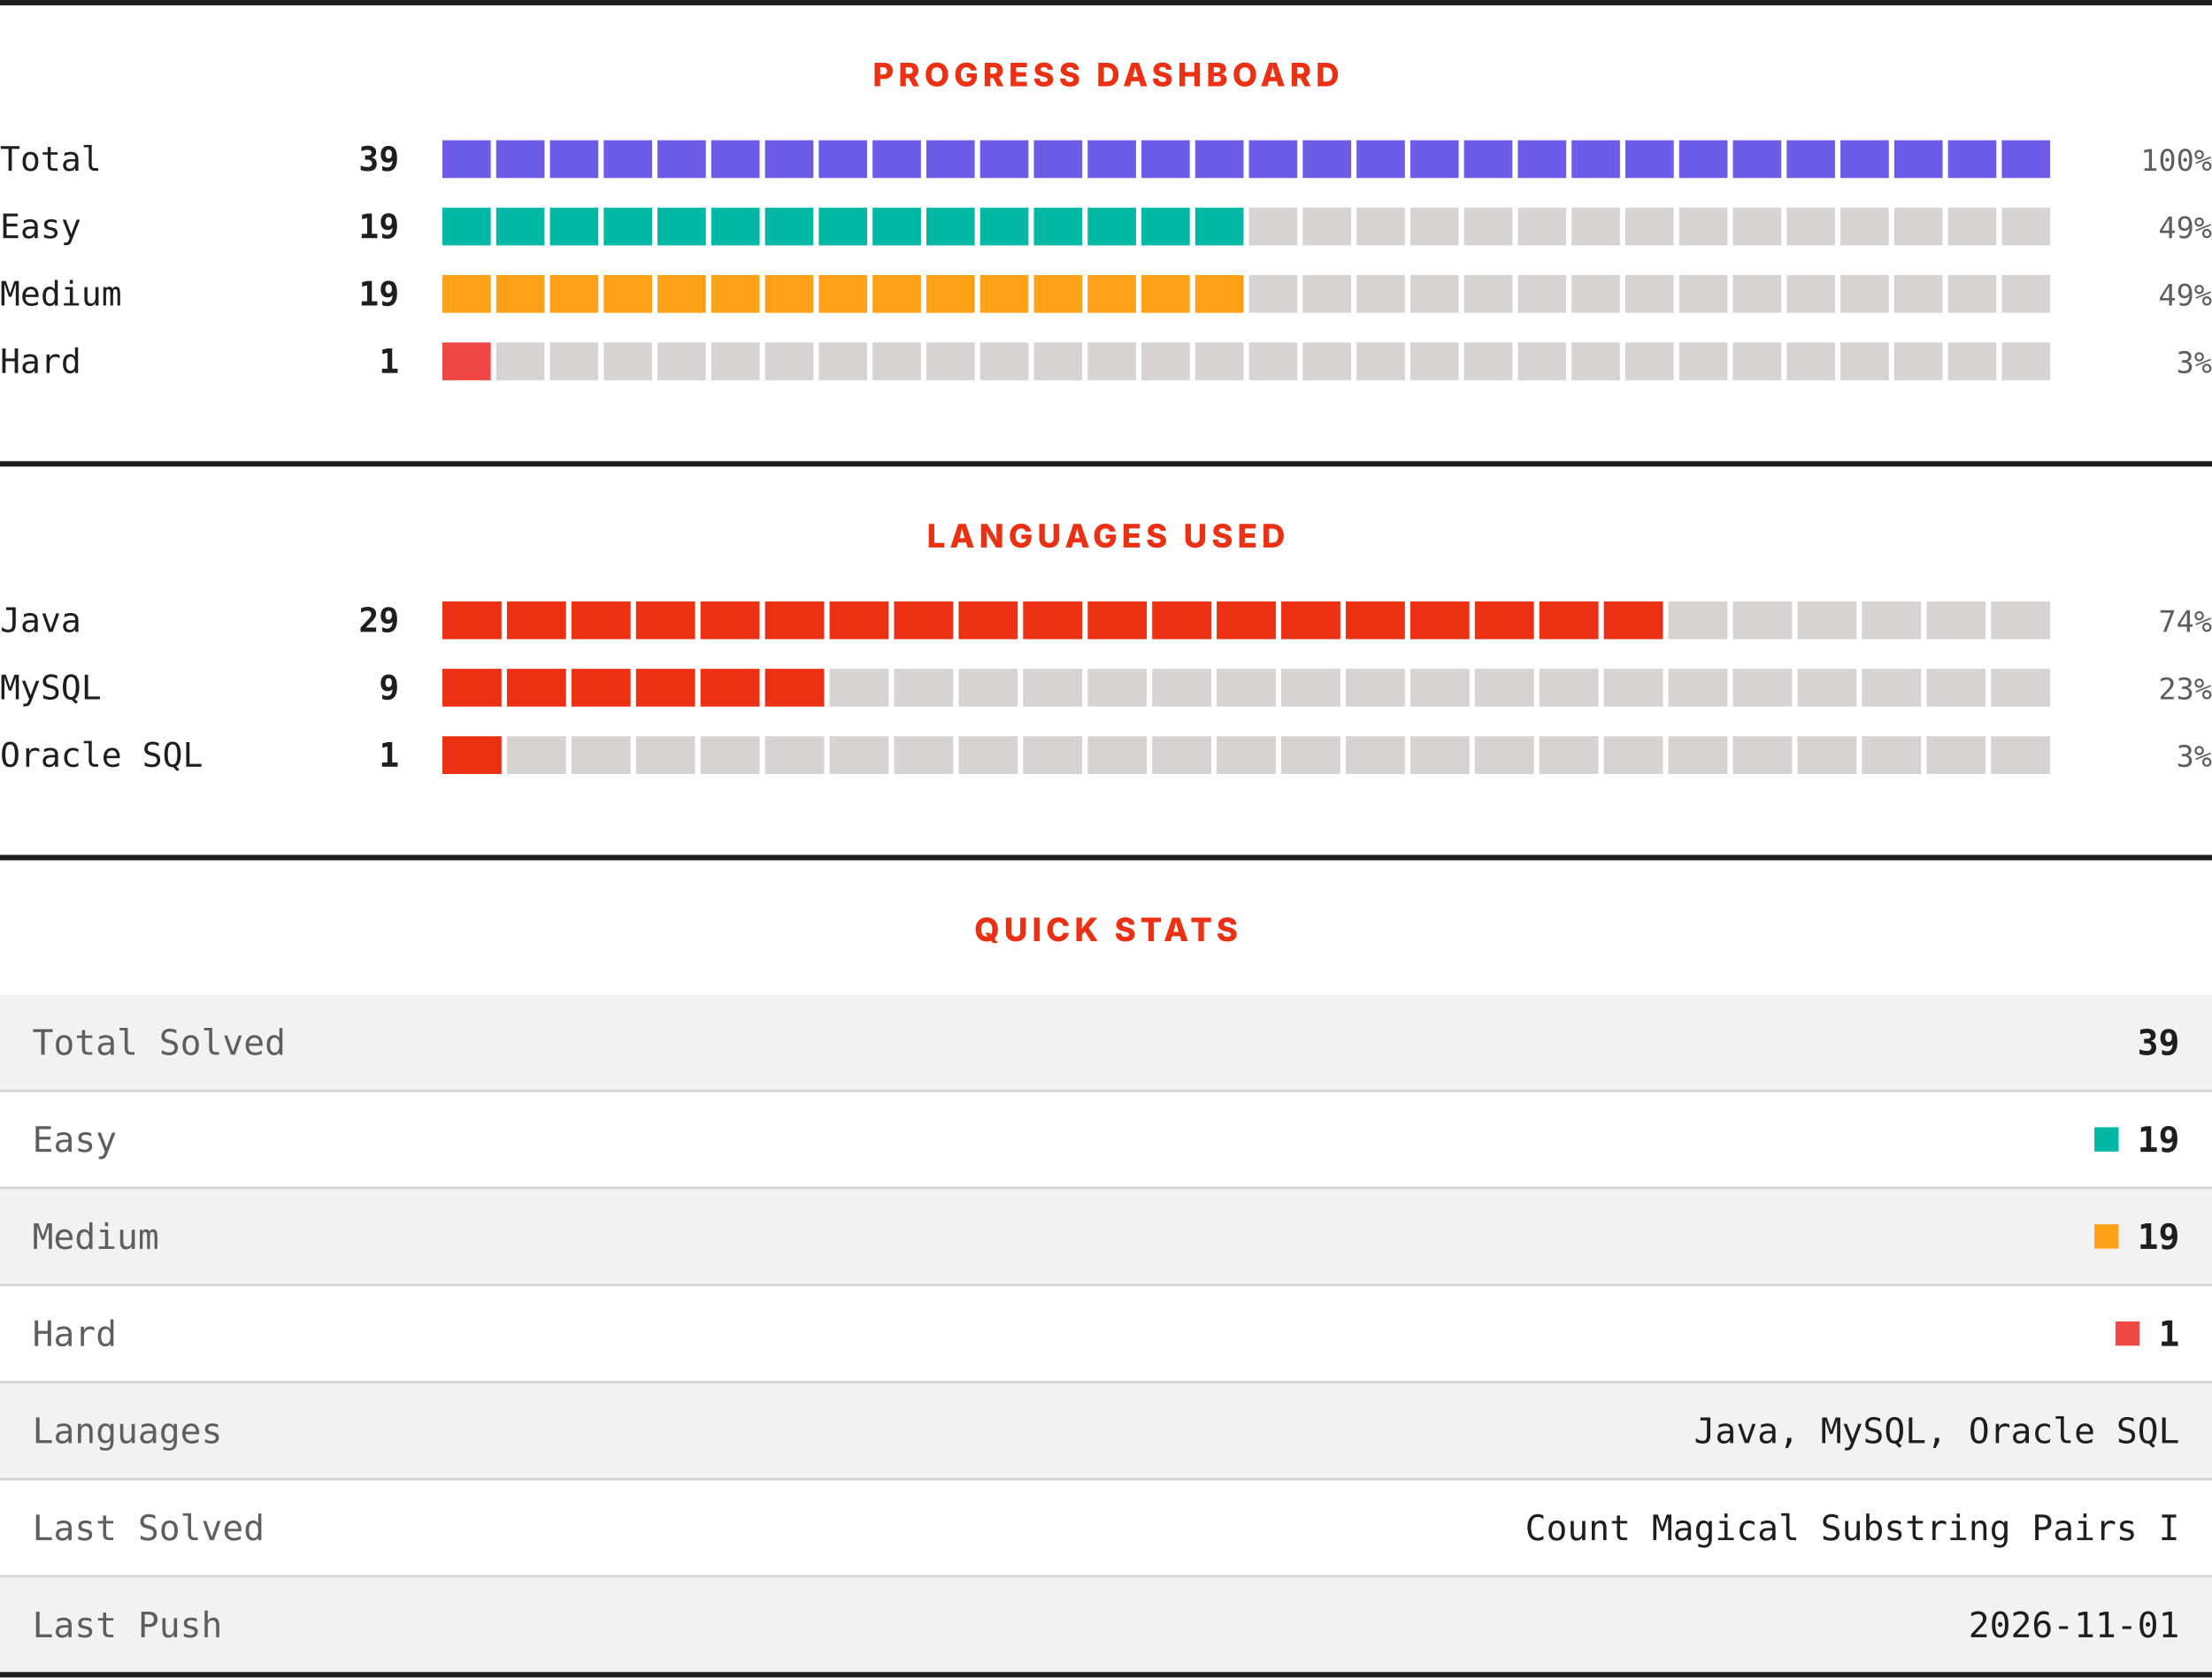
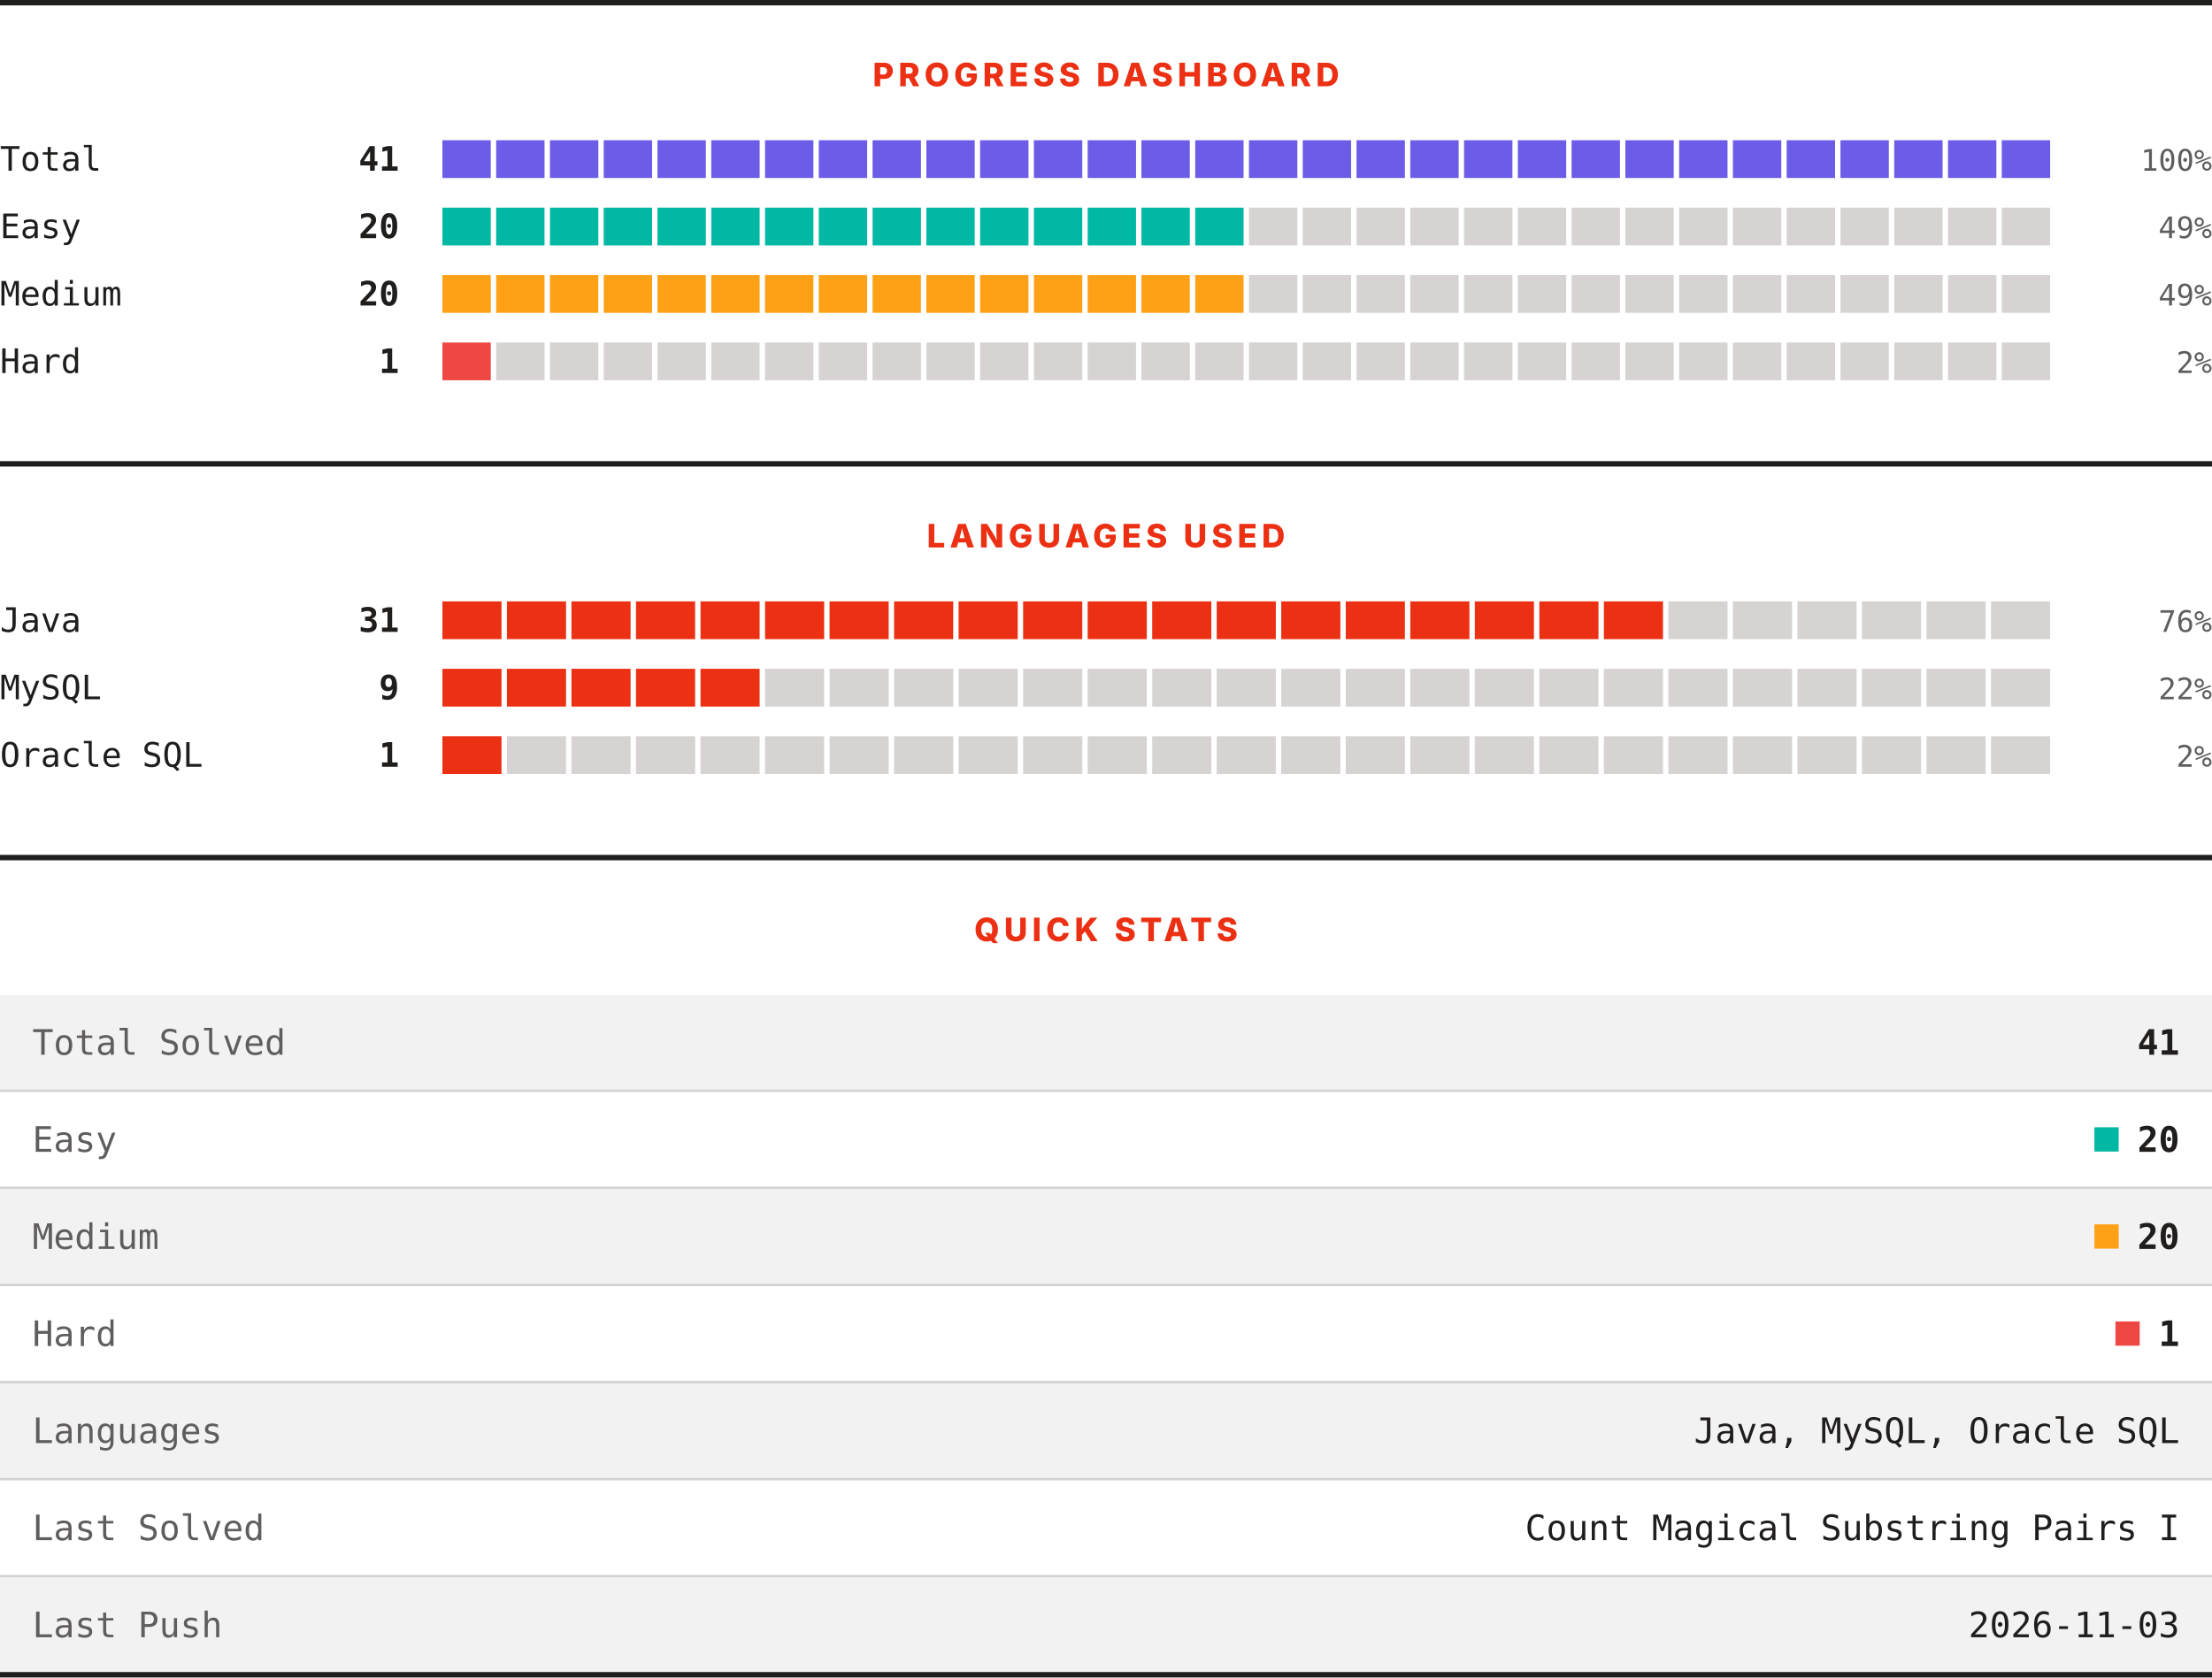
<svg xmlns="http://www.w3.org/2000/svg" width="820" height="622" viewBox="0 0 820 622" role="img" aria-label="LeetCode progress, languages and quick stats">
  <rect width="820" height="622" fill="#ffffff" />
  <rect x="0" y="0" width="820" height="2" fill="#201e1d" />
  <text x="410" y="32" text-anchor="middle" font-family="Archivo, system-ui, -apple-system, Segoe UI, sans-serif" font-size="12" font-weight="800" letter-spacing="1.68" fill="#ec3013">PROGRESS DASHBOARD</text>
  <text x="0" y="63.3" font-family="ui-monospace, SFMono-Regular, Menlo, Consolas, monospace" font-size="12.5" fill="#201e1d">Total</text>
-   <text x="148" y="63.3" text-anchor="end" font-family="ui-monospace, SFMono-Regular, Menlo, Consolas, monospace" font-size="12.5" font-weight="700" fill="#201e1d">39</text>
+   <text x="148" y="63.3" text-anchor="end" font-family="ui-monospace, SFMono-Regular, Menlo, Consolas, monospace" font-size="12.5" font-weight="700" fill="#201e1d">41</text>
  <rect x="164.00" y="52" width="17.93" height="14" fill="#6c5ce7" />
  <rect x="183.93" y="52" width="17.93" height="14" fill="#6c5ce7" />
  <rect x="203.87" y="52" width="17.93" height="14" fill="#6c5ce7" />
  <rect x="223.80" y="52" width="17.93" height="14" fill="#6c5ce7" />
  <rect x="243.73" y="52" width="17.93" height="14" fill="#6c5ce7" />
  <rect x="263.67" y="52" width="17.93" height="14" fill="#6c5ce7" />
  <rect x="283.60" y="52" width="17.93" height="14" fill="#6c5ce7" />
  <rect x="303.53" y="52" width="17.93" height="14" fill="#6c5ce7" />
  <rect x="323.47" y="52" width="17.93" height="14" fill="#6c5ce7" />
  <rect x="343.40" y="52" width="17.93" height="14" fill="#6c5ce7" />
  <rect x="363.33" y="52" width="17.93" height="14" fill="#6c5ce7" />
  <rect x="383.27" y="52" width="17.93" height="14" fill="#6c5ce7" />
  <rect x="403.20" y="52" width="17.93" height="14" fill="#6c5ce7" />
  <rect x="423.13" y="52" width="17.93" height="14" fill="#6c5ce7" />
  <rect x="443.07" y="52" width="17.93" height="14" fill="#6c5ce7" />
  <rect x="463.00" y="52" width="17.93" height="14" fill="#6c5ce7" />
  <rect x="482.93" y="52" width="17.93" height="14" fill="#6c5ce7" />
  <rect x="502.87" y="52" width="17.93" height="14" fill="#6c5ce7" />
  <rect x="522.80" y="52" width="17.93" height="14" fill="#6c5ce7" />
  <rect x="542.73" y="52" width="17.93" height="14" fill="#6c5ce7" />
  <rect x="562.67" y="52" width="17.93" height="14" fill="#6c5ce7" />
  <rect x="582.60" y="52" width="17.93" height="14" fill="#6c5ce7" />
  <rect x="602.53" y="52" width="17.93" height="14" fill="#6c5ce7" />
  <rect x="622.47" y="52" width="17.93" height="14" fill="#6c5ce7" />
  <rect x="642.40" y="52" width="17.93" height="14" fill="#6c5ce7" />
  <rect x="662.33" y="52" width="17.93" height="14" fill="#6c5ce7" />
  <rect x="682.27" y="52" width="17.93" height="14" fill="#6c5ce7" />
  <rect x="702.20" y="52" width="17.93" height="14" fill="#6c5ce7" />
  <rect x="722.13" y="52" width="17.93" height="14" fill="#6c5ce7" />
  <rect x="742.07" y="52" width="17.93" height="14" fill="#6c5ce7" />
  <text x="820" y="63.3" text-anchor="end" font-family="ui-monospace, SFMono-Regular, Menlo, Consolas, monospace" font-size="11" fill="#605d5d">100%</text>
  <text x="0" y="88.3" font-family="ui-monospace, SFMono-Regular, Menlo, Consolas, monospace" font-size="12.5" fill="#201e1d">Easy</text>
-   <text x="148" y="88.3" text-anchor="end" font-family="ui-monospace, SFMono-Regular, Menlo, Consolas, monospace" font-size="12.5" font-weight="700" fill="#201e1d">19</text>
+   <text x="148" y="88.3" text-anchor="end" font-family="ui-monospace, SFMono-Regular, Menlo, Consolas, monospace" font-size="12.5" font-weight="700" fill="#201e1d">20</text>
  <rect x="164.00" y="77" width="17.93" height="14" fill="#00b8a3" />
  <rect x="183.93" y="77" width="17.93" height="14" fill="#00b8a3" />
  <rect x="203.87" y="77" width="17.93" height="14" fill="#00b8a3" />
  <rect x="223.80" y="77" width="17.93" height="14" fill="#00b8a3" />
  <rect x="243.73" y="77" width="17.93" height="14" fill="#00b8a3" />
  <rect x="263.67" y="77" width="17.93" height="14" fill="#00b8a3" />
  <rect x="283.60" y="77" width="17.93" height="14" fill="#00b8a3" />
  <rect x="303.53" y="77" width="17.93" height="14" fill="#00b8a3" />
  <rect x="323.47" y="77" width="17.93" height="14" fill="#00b8a3" />
  <rect x="343.40" y="77" width="17.93" height="14" fill="#00b8a3" />
  <rect x="363.33" y="77" width="17.93" height="14" fill="#00b8a3" />
  <rect x="383.27" y="77" width="17.93" height="14" fill="#00b8a3" />
  <rect x="403.20" y="77" width="17.93" height="14" fill="#00b8a3" />
  <rect x="423.13" y="77" width="17.93" height="14" fill="#00b8a3" />
  <rect x="443.07" y="77" width="17.93" height="14" fill="#00b8a3" />
  <rect x="463.00" y="77" width="17.93" height="14" fill="#d7d3d3" />
  <rect x="482.93" y="77" width="17.93" height="14" fill="#d7d3d3" />
  <rect x="502.87" y="77" width="17.93" height="14" fill="#d7d3d3" />
  <rect x="522.80" y="77" width="17.93" height="14" fill="#d7d3d3" />
  <rect x="542.73" y="77" width="17.93" height="14" fill="#d7d3d3" />
  <rect x="562.67" y="77" width="17.93" height="14" fill="#d7d3d3" />
  <rect x="582.60" y="77" width="17.93" height="14" fill="#d7d3d3" />
  <rect x="602.53" y="77" width="17.93" height="14" fill="#d7d3d3" />
  <rect x="622.47" y="77" width="17.93" height="14" fill="#d7d3d3" />
  <rect x="642.40" y="77" width="17.93" height="14" fill="#d7d3d3" />
  <rect x="662.33" y="77" width="17.93" height="14" fill="#d7d3d3" />
  <rect x="682.27" y="77" width="17.93" height="14" fill="#d7d3d3" />
  <rect x="702.20" y="77" width="17.93" height="14" fill="#d7d3d3" />
  <rect x="722.13" y="77" width="17.93" height="14" fill="#d7d3d3" />
  <rect x="742.07" y="77" width="17.93" height="14" fill="#d7d3d3" />
  <text x="820" y="88.3" text-anchor="end" font-family="ui-monospace, SFMono-Regular, Menlo, Consolas, monospace" font-size="11" fill="#605d5d">49%</text>
  <text x="0" y="113.3" font-family="ui-monospace, SFMono-Regular, Menlo, Consolas, monospace" font-size="12.5" fill="#201e1d">Medium</text>
-   <text x="148" y="113.3" text-anchor="end" font-family="ui-monospace, SFMono-Regular, Menlo, Consolas, monospace" font-size="12.5" font-weight="700" fill="#201e1d">19</text>
+   <text x="148" y="113.3" text-anchor="end" font-family="ui-monospace, SFMono-Regular, Menlo, Consolas, monospace" font-size="12.5" font-weight="700" fill="#201e1d">20</text>
  <rect x="164.00" y="102" width="17.93" height="14" fill="#ffa116" />
  <rect x="183.93" y="102" width="17.93" height="14" fill="#ffa116" />
  <rect x="203.87" y="102" width="17.93" height="14" fill="#ffa116" />
  <rect x="223.80" y="102" width="17.93" height="14" fill="#ffa116" />
  <rect x="243.73" y="102" width="17.93" height="14" fill="#ffa116" />
  <rect x="263.67" y="102" width="17.93" height="14" fill="#ffa116" />
  <rect x="283.60" y="102" width="17.93" height="14" fill="#ffa116" />
  <rect x="303.53" y="102" width="17.93" height="14" fill="#ffa116" />
  <rect x="323.47" y="102" width="17.93" height="14" fill="#ffa116" />
  <rect x="343.40" y="102" width="17.93" height="14" fill="#ffa116" />
  <rect x="363.33" y="102" width="17.93" height="14" fill="#ffa116" />
  <rect x="383.27" y="102" width="17.93" height="14" fill="#ffa116" />
  <rect x="403.20" y="102" width="17.93" height="14" fill="#ffa116" />
  <rect x="423.13" y="102" width="17.93" height="14" fill="#ffa116" />
  <rect x="443.07" y="102" width="17.93" height="14" fill="#ffa116" />
  <rect x="463.00" y="102" width="17.93" height="14" fill="#d7d3d3" />
  <rect x="482.93" y="102" width="17.93" height="14" fill="#d7d3d3" />
  <rect x="502.87" y="102" width="17.93" height="14" fill="#d7d3d3" />
  <rect x="522.80" y="102" width="17.93" height="14" fill="#d7d3d3" />
  <rect x="542.73" y="102" width="17.93" height="14" fill="#d7d3d3" />
  <rect x="562.67" y="102" width="17.93" height="14" fill="#d7d3d3" />
  <rect x="582.60" y="102" width="17.93" height="14" fill="#d7d3d3" />
  <rect x="602.53" y="102" width="17.93" height="14" fill="#d7d3d3" />
  <rect x="622.47" y="102" width="17.93" height="14" fill="#d7d3d3" />
  <rect x="642.40" y="102" width="17.93" height="14" fill="#d7d3d3" />
  <rect x="662.33" y="102" width="17.93" height="14" fill="#d7d3d3" />
  <rect x="682.27" y="102" width="17.93" height="14" fill="#d7d3d3" />
  <rect x="702.20" y="102" width="17.93" height="14" fill="#d7d3d3" />
  <rect x="722.13" y="102" width="17.93" height="14" fill="#d7d3d3" />
  <rect x="742.07" y="102" width="17.93" height="14" fill="#d7d3d3" />
  <text x="820" y="113.3" text-anchor="end" font-family="ui-monospace, SFMono-Regular, Menlo, Consolas, monospace" font-size="11" fill="#605d5d">49%</text>
  <text x="0" y="138.3" font-family="ui-monospace, SFMono-Regular, Menlo, Consolas, monospace" font-size="12.5" fill="#201e1d">Hard</text>
  <text x="148" y="138.3" text-anchor="end" font-family="ui-monospace, SFMono-Regular, Menlo, Consolas, monospace" font-size="12.5" font-weight="700" fill="#201e1d">1</text>
  <rect x="164.00" y="127" width="17.93" height="14" fill="#ef4743" />
  <rect x="183.93" y="127" width="17.93" height="14" fill="#d7d3d3" />
  <rect x="203.87" y="127" width="17.93" height="14" fill="#d7d3d3" />
  <rect x="223.80" y="127" width="17.93" height="14" fill="#d7d3d3" />
  <rect x="243.73" y="127" width="17.93" height="14" fill="#d7d3d3" />
  <rect x="263.67" y="127" width="17.93" height="14" fill="#d7d3d3" />
  <rect x="283.60" y="127" width="17.93" height="14" fill="#d7d3d3" />
  <rect x="303.53" y="127" width="17.93" height="14" fill="#d7d3d3" />
  <rect x="323.47" y="127" width="17.93" height="14" fill="#d7d3d3" />
  <rect x="343.40" y="127" width="17.93" height="14" fill="#d7d3d3" />
  <rect x="363.33" y="127" width="17.93" height="14" fill="#d7d3d3" />
  <rect x="383.27" y="127" width="17.93" height="14" fill="#d7d3d3" />
  <rect x="403.20" y="127" width="17.93" height="14" fill="#d7d3d3" />
  <rect x="423.13" y="127" width="17.93" height="14" fill="#d7d3d3" />
  <rect x="443.07" y="127" width="17.93" height="14" fill="#d7d3d3" />
  <rect x="463.00" y="127" width="17.93" height="14" fill="#d7d3d3" />
  <rect x="482.93" y="127" width="17.93" height="14" fill="#d7d3d3" />
  <rect x="502.87" y="127" width="17.93" height="14" fill="#d7d3d3" />
  <rect x="522.80" y="127" width="17.93" height="14" fill="#d7d3d3" />
  <rect x="542.73" y="127" width="17.93" height="14" fill="#d7d3d3" />
  <rect x="562.67" y="127" width="17.93" height="14" fill="#d7d3d3" />
  <rect x="582.60" y="127" width="17.93" height="14" fill="#d7d3d3" />
  <rect x="602.53" y="127" width="17.93" height="14" fill="#d7d3d3" />
  <rect x="622.47" y="127" width="17.93" height="14" fill="#d7d3d3" />
  <rect x="642.40" y="127" width="17.93" height="14" fill="#d7d3d3" />
  <rect x="662.33" y="127" width="17.93" height="14" fill="#d7d3d3" />
  <rect x="682.27" y="127" width="17.93" height="14" fill="#d7d3d3" />
  <rect x="702.20" y="127" width="17.93" height="14" fill="#d7d3d3" />
  <rect x="722.13" y="127" width="17.93" height="14" fill="#d7d3d3" />
  <rect x="742.07" y="127" width="17.93" height="14" fill="#d7d3d3" />
-   <text x="820" y="138.3" text-anchor="end" font-family="ui-monospace, SFMono-Regular, Menlo, Consolas, monospace" font-size="11" fill="#605d5d">3%</text>
+   <text x="820" y="138.3" text-anchor="end" font-family="ui-monospace, SFMono-Regular, Menlo, Consolas, monospace" font-size="11" fill="#605d5d">2%</text>
  <rect x="0" y="171" width="820" height="2" fill="#201e1d" />
  <text x="410" y="203" text-anchor="middle" font-family="Archivo, system-ui, -apple-system, Segoe UI, sans-serif" font-size="12" font-weight="800" letter-spacing="1.68" fill="#ec3013">LANGUAGES USED</text>
  <text x="0" y="234.3" font-family="ui-monospace, SFMono-Regular, Menlo, Consolas, monospace" font-size="12.5" fill="#201e1d">Java</text>
-   <text x="148" y="234.3" text-anchor="end" font-family="ui-monospace, SFMono-Regular, Menlo, Consolas, monospace" font-size="12.5" font-weight="700" fill="#201e1d">29</text>
+   <text x="148" y="234.3" text-anchor="end" font-family="ui-monospace, SFMono-Regular, Menlo, Consolas, monospace" font-size="12.5" font-weight="700" fill="#201e1d">31</text>
  <rect x="164.00" y="223" width="21.92" height="14" fill="#ec3013" />
  <rect x="187.92" y="223" width="21.92" height="14" fill="#ec3013" />
  <rect x="211.84" y="223" width="21.92" height="14" fill="#ec3013" />
  <rect x="235.76" y="223" width="21.92" height="14" fill="#ec3013" />
  <rect x="259.68" y="223" width="21.92" height="14" fill="#ec3013" />
  <rect x="283.60" y="223" width="21.92" height="14" fill="#ec3013" />
  <rect x="307.52" y="223" width="21.92" height="14" fill="#ec3013" />
  <rect x="331.44" y="223" width="21.92" height="14" fill="#ec3013" />
  <rect x="355.36" y="223" width="21.92" height="14" fill="#ec3013" />
  <rect x="379.28" y="223" width="21.92" height="14" fill="#ec3013" />
  <rect x="403.20" y="223" width="21.92" height="14" fill="#ec3013" />
  <rect x="427.12" y="223" width="21.92" height="14" fill="#ec3013" />
  <rect x="451.04" y="223" width="21.92" height="14" fill="#ec3013" />
  <rect x="474.96" y="223" width="21.92" height="14" fill="#ec3013" />
  <rect x="498.88" y="223" width="21.92" height="14" fill="#ec3013" />
  <rect x="522.80" y="223" width="21.92" height="14" fill="#ec3013" />
  <rect x="546.72" y="223" width="21.92" height="14" fill="#ec3013" />
  <rect x="570.64" y="223" width="21.92" height="14" fill="#ec3013" />
  <rect x="594.56" y="223" width="21.92" height="14" fill="#ec3013" />
  <rect x="618.48" y="223" width="21.92" height="14" fill="#d7d3d3" />
  <rect x="642.40" y="223" width="21.92" height="14" fill="#d7d3d3" />
  <rect x="666.32" y="223" width="21.92" height="14" fill="#d7d3d3" />
  <rect x="690.24" y="223" width="21.92" height="14" fill="#d7d3d3" />
  <rect x="714.16" y="223" width="21.92" height="14" fill="#d7d3d3" />
  <rect x="738.08" y="223" width="21.92" height="14" fill="#d7d3d3" />
-   <text x="820" y="234.3" text-anchor="end" font-family="ui-monospace, SFMono-Regular, Menlo, Consolas, monospace" font-size="11" fill="#605d5d">74%</text>
+   <text x="820" y="234.3" text-anchor="end" font-family="ui-monospace, SFMono-Regular, Menlo, Consolas, monospace" font-size="11" fill="#605d5d">76%</text>
  <text x="0" y="259.3" font-family="ui-monospace, SFMono-Regular, Menlo, Consolas, monospace" font-size="12.5" fill="#201e1d">MySQL</text>
  <text x="148" y="259.3" text-anchor="end" font-family="ui-monospace, SFMono-Regular, Menlo, Consolas, monospace" font-size="12.5" font-weight="700" fill="#201e1d">9</text>
  <rect x="164.00" y="248" width="21.92" height="14" fill="#ec3013" />
  <rect x="187.92" y="248" width="21.92" height="14" fill="#ec3013" />
  <rect x="211.84" y="248" width="21.92" height="14" fill="#ec3013" />
  <rect x="235.76" y="248" width="21.92" height="14" fill="#ec3013" />
  <rect x="259.68" y="248" width="21.92" height="14" fill="#ec3013" />
-   <rect x="283.60" y="248" width="21.92" height="14" fill="#ec3013" />
+   <rect x="283.60" y="248" width="21.92" height="14" fill="#d7d3d3" />
  <rect x="307.52" y="248" width="21.92" height="14" fill="#d7d3d3" />
  <rect x="331.44" y="248" width="21.92" height="14" fill="#d7d3d3" />
  <rect x="355.36" y="248" width="21.92" height="14" fill="#d7d3d3" />
  <rect x="379.28" y="248" width="21.92" height="14" fill="#d7d3d3" />
  <rect x="403.20" y="248" width="21.92" height="14" fill="#d7d3d3" />
  <rect x="427.12" y="248" width="21.92" height="14" fill="#d7d3d3" />
  <rect x="451.04" y="248" width="21.92" height="14" fill="#d7d3d3" />
  <rect x="474.96" y="248" width="21.92" height="14" fill="#d7d3d3" />
  <rect x="498.88" y="248" width="21.92" height="14" fill="#d7d3d3" />
  <rect x="522.80" y="248" width="21.92" height="14" fill="#d7d3d3" />
  <rect x="546.72" y="248" width="21.92" height="14" fill="#d7d3d3" />
  <rect x="570.64" y="248" width="21.92" height="14" fill="#d7d3d3" />
  <rect x="594.56" y="248" width="21.92" height="14" fill="#d7d3d3" />
  <rect x="618.48" y="248" width="21.92" height="14" fill="#d7d3d3" />
  <rect x="642.40" y="248" width="21.92" height="14" fill="#d7d3d3" />
  <rect x="666.32" y="248" width="21.92" height="14" fill="#d7d3d3" />
  <rect x="690.24" y="248" width="21.92" height="14" fill="#d7d3d3" />
  <rect x="714.16" y="248" width="21.92" height="14" fill="#d7d3d3" />
  <rect x="738.08" y="248" width="21.92" height="14" fill="#d7d3d3" />
-   <text x="820" y="259.3" text-anchor="end" font-family="ui-monospace, SFMono-Regular, Menlo, Consolas, monospace" font-size="11" fill="#605d5d">23%</text>
+   <text x="820" y="259.3" text-anchor="end" font-family="ui-monospace, SFMono-Regular, Menlo, Consolas, monospace" font-size="11" fill="#605d5d">22%</text>
  <text x="0" y="284.3" font-family="ui-monospace, SFMono-Regular, Menlo, Consolas, monospace" font-size="12.5" fill="#201e1d">Oracle SQL</text>
  <text x="148" y="284.3" text-anchor="end" font-family="ui-monospace, SFMono-Regular, Menlo, Consolas, monospace" font-size="12.5" font-weight="700" fill="#201e1d">1</text>
  <rect x="164.00" y="273" width="21.92" height="14" fill="#ec3013" />
  <rect x="187.92" y="273" width="21.92" height="14" fill="#d7d3d3" />
  <rect x="211.84" y="273" width="21.92" height="14" fill="#d7d3d3" />
  <rect x="235.76" y="273" width="21.92" height="14" fill="#d7d3d3" />
  <rect x="259.68" y="273" width="21.92" height="14" fill="#d7d3d3" />
  <rect x="283.60" y="273" width="21.92" height="14" fill="#d7d3d3" />
  <rect x="307.52" y="273" width="21.92" height="14" fill="#d7d3d3" />
  <rect x="331.44" y="273" width="21.92" height="14" fill="#d7d3d3" />
  <rect x="355.36" y="273" width="21.92" height="14" fill="#d7d3d3" />
  <rect x="379.28" y="273" width="21.92" height="14" fill="#d7d3d3" />
  <rect x="403.20" y="273" width="21.92" height="14" fill="#d7d3d3" />
  <rect x="427.12" y="273" width="21.92" height="14" fill="#d7d3d3" />
  <rect x="451.04" y="273" width="21.92" height="14" fill="#d7d3d3" />
  <rect x="474.96" y="273" width="21.92" height="14" fill="#d7d3d3" />
  <rect x="498.88" y="273" width="21.92" height="14" fill="#d7d3d3" />
  <rect x="522.80" y="273" width="21.92" height="14" fill="#d7d3d3" />
  <rect x="546.72" y="273" width="21.92" height="14" fill="#d7d3d3" />
  <rect x="570.64" y="273" width="21.92" height="14" fill="#d7d3d3" />
  <rect x="594.56" y="273" width="21.92" height="14" fill="#d7d3d3" />
  <rect x="618.48" y="273" width="21.92" height="14" fill="#d7d3d3" />
  <rect x="642.40" y="273" width="21.92" height="14" fill="#d7d3d3" />
  <rect x="666.32" y="273" width="21.92" height="14" fill="#d7d3d3" />
  <rect x="690.24" y="273" width="21.92" height="14" fill="#d7d3d3" />
  <rect x="714.16" y="273" width="21.92" height="14" fill="#d7d3d3" />
  <rect x="738.08" y="273" width="21.92" height="14" fill="#d7d3d3" />
-   <text x="820" y="284.3" text-anchor="end" font-family="ui-monospace, SFMono-Regular, Menlo, Consolas, monospace" font-size="11" fill="#605d5d">3%</text>
+   <text x="820" y="284.3" text-anchor="end" font-family="ui-monospace, SFMono-Regular, Menlo, Consolas, monospace" font-size="11" fill="#605d5d">2%</text>
  <rect x="0" y="317" width="820" height="2" fill="#201e1d" />
  <text x="410" y="349" text-anchor="middle" font-family="Archivo, system-ui, -apple-system, Segoe UI, sans-serif" font-size="12" font-weight="800" letter-spacing="1.68" fill="#ec3013">QUICK STATS</text>
  <rect x="0" y="369" width="820" height="35" fill="#f3f2f2" />
  <text x="12" y="391.1" font-family="ui-monospace, SFMono-Regular, Menlo, Consolas, monospace" font-size="13" fill="#605d5d">Total Solved</text>
-   <text x="808" y="391.1" text-anchor="end" font-family="ui-monospace, SFMono-Regular, Menlo, Consolas, monospace" font-size="13" font-weight="700" fill="#201e1d">39</text>
+   <text x="808" y="391.1" text-anchor="end" font-family="ui-monospace, SFMono-Regular, Menlo, Consolas, monospace" font-size="13" font-weight="700" fill="#201e1d">41</text>
  <rect x="0" y="404" width="820" height="1" fill="#d7d3d3" />
  <rect x="0" y="405" width="820" height="35" fill="#ffffff" />
  <text x="12" y="427.1" font-family="ui-monospace, SFMono-Regular, Menlo, Consolas, monospace" font-size="13" fill="#605d5d">Easy</text>
  <rect x="776.4" y="418" width="9" height="9" fill="#00b8a3" />
-   <text x="808" y="427.1" text-anchor="end" font-family="ui-monospace, SFMono-Regular, Menlo, Consolas, monospace" font-size="13" font-weight="700" fill="#201e1d">19</text>
+   <text x="808" y="427.1" text-anchor="end" font-family="ui-monospace, SFMono-Regular, Menlo, Consolas, monospace" font-size="13" font-weight="700" fill="#201e1d">20</text>
  <rect x="0" y="440" width="820" height="1" fill="#d7d3d3" />
  <rect x="0" y="441" width="820" height="35" fill="#f3f2f2" />
  <text x="12" y="463.1" font-family="ui-monospace, SFMono-Regular, Menlo, Consolas, monospace" font-size="13" fill="#605d5d">Medium</text>
  <rect x="776.4" y="454" width="9" height="9" fill="#ffa116" />
-   <text x="808" y="463.1" text-anchor="end" font-family="ui-monospace, SFMono-Regular, Menlo, Consolas, monospace" font-size="13" font-weight="700" fill="#201e1d">19</text>
+   <text x="808" y="463.1" text-anchor="end" font-family="ui-monospace, SFMono-Regular, Menlo, Consolas, monospace" font-size="13" font-weight="700" fill="#201e1d">20</text>
  <rect x="0" y="476" width="820" height="1" fill="#d7d3d3" />
  <rect x="0" y="477" width="820" height="35" fill="#ffffff" />
  <text x="12" y="499.1" font-family="ui-monospace, SFMono-Regular, Menlo, Consolas, monospace" font-size="13" fill="#605d5d">Hard</text>
  <rect x="784.2" y="490" width="9" height="9" fill="#ef4743" />
  <text x="808" y="499.1" text-anchor="end" font-family="ui-monospace, SFMono-Regular, Menlo, Consolas, monospace" font-size="13" font-weight="700" fill="#201e1d">1</text>
  <rect x="0" y="512" width="820" height="1" fill="#d7d3d3" />
  <rect x="0" y="513" width="820" height="35" fill="#f3f2f2" />
  <text x="12" y="535.1" font-family="ui-monospace, SFMono-Regular, Menlo, Consolas, monospace" font-size="13" fill="#605d5d">Languages</text>
  <text x="808" y="535.1" text-anchor="end" font-family="ui-monospace, SFMono-Regular, Menlo, Consolas, monospace" font-size="13" fill="#201e1d">Java, MySQL, Oracle SQL</text>
  <rect x="0" y="548" width="820" height="1" fill="#d7d3d3" />
  <rect x="0" y="549" width="820" height="35" fill="#ffffff" />
  <text x="12" y="571.1" font-family="ui-monospace, SFMono-Regular, Menlo, Consolas, monospace" font-size="13" fill="#605d5d">Last Solved</text>
  <text x="808" y="571.1" text-anchor="end" font-family="ui-monospace, SFMono-Regular, Menlo, Consolas, monospace" font-size="13" fill="#201e1d">Count Magical Substring Pairs I</text>
  <rect x="0" y="584" width="820" height="1" fill="#d7d3d3" />
  <rect x="0" y="585" width="820" height="35" fill="#f3f2f2" />
  <text x="12" y="607.1" font-family="ui-monospace, SFMono-Regular, Menlo, Consolas, monospace" font-size="13" fill="#605d5d">Last Push</text>
-   <text x="808" y="607.1" text-anchor="end" font-family="ui-monospace, SFMono-Regular, Menlo, Consolas, monospace" font-size="13" fill="#201e1d">2026-11-01</text>
+   <text x="808" y="607.1" text-anchor="end" font-family="ui-monospace, SFMono-Regular, Menlo, Consolas, monospace" font-size="13" fill="#201e1d">2026-11-03</text>
  <rect x="0" y="620" width="820" height="2" fill="#201e1d" />
</svg>
